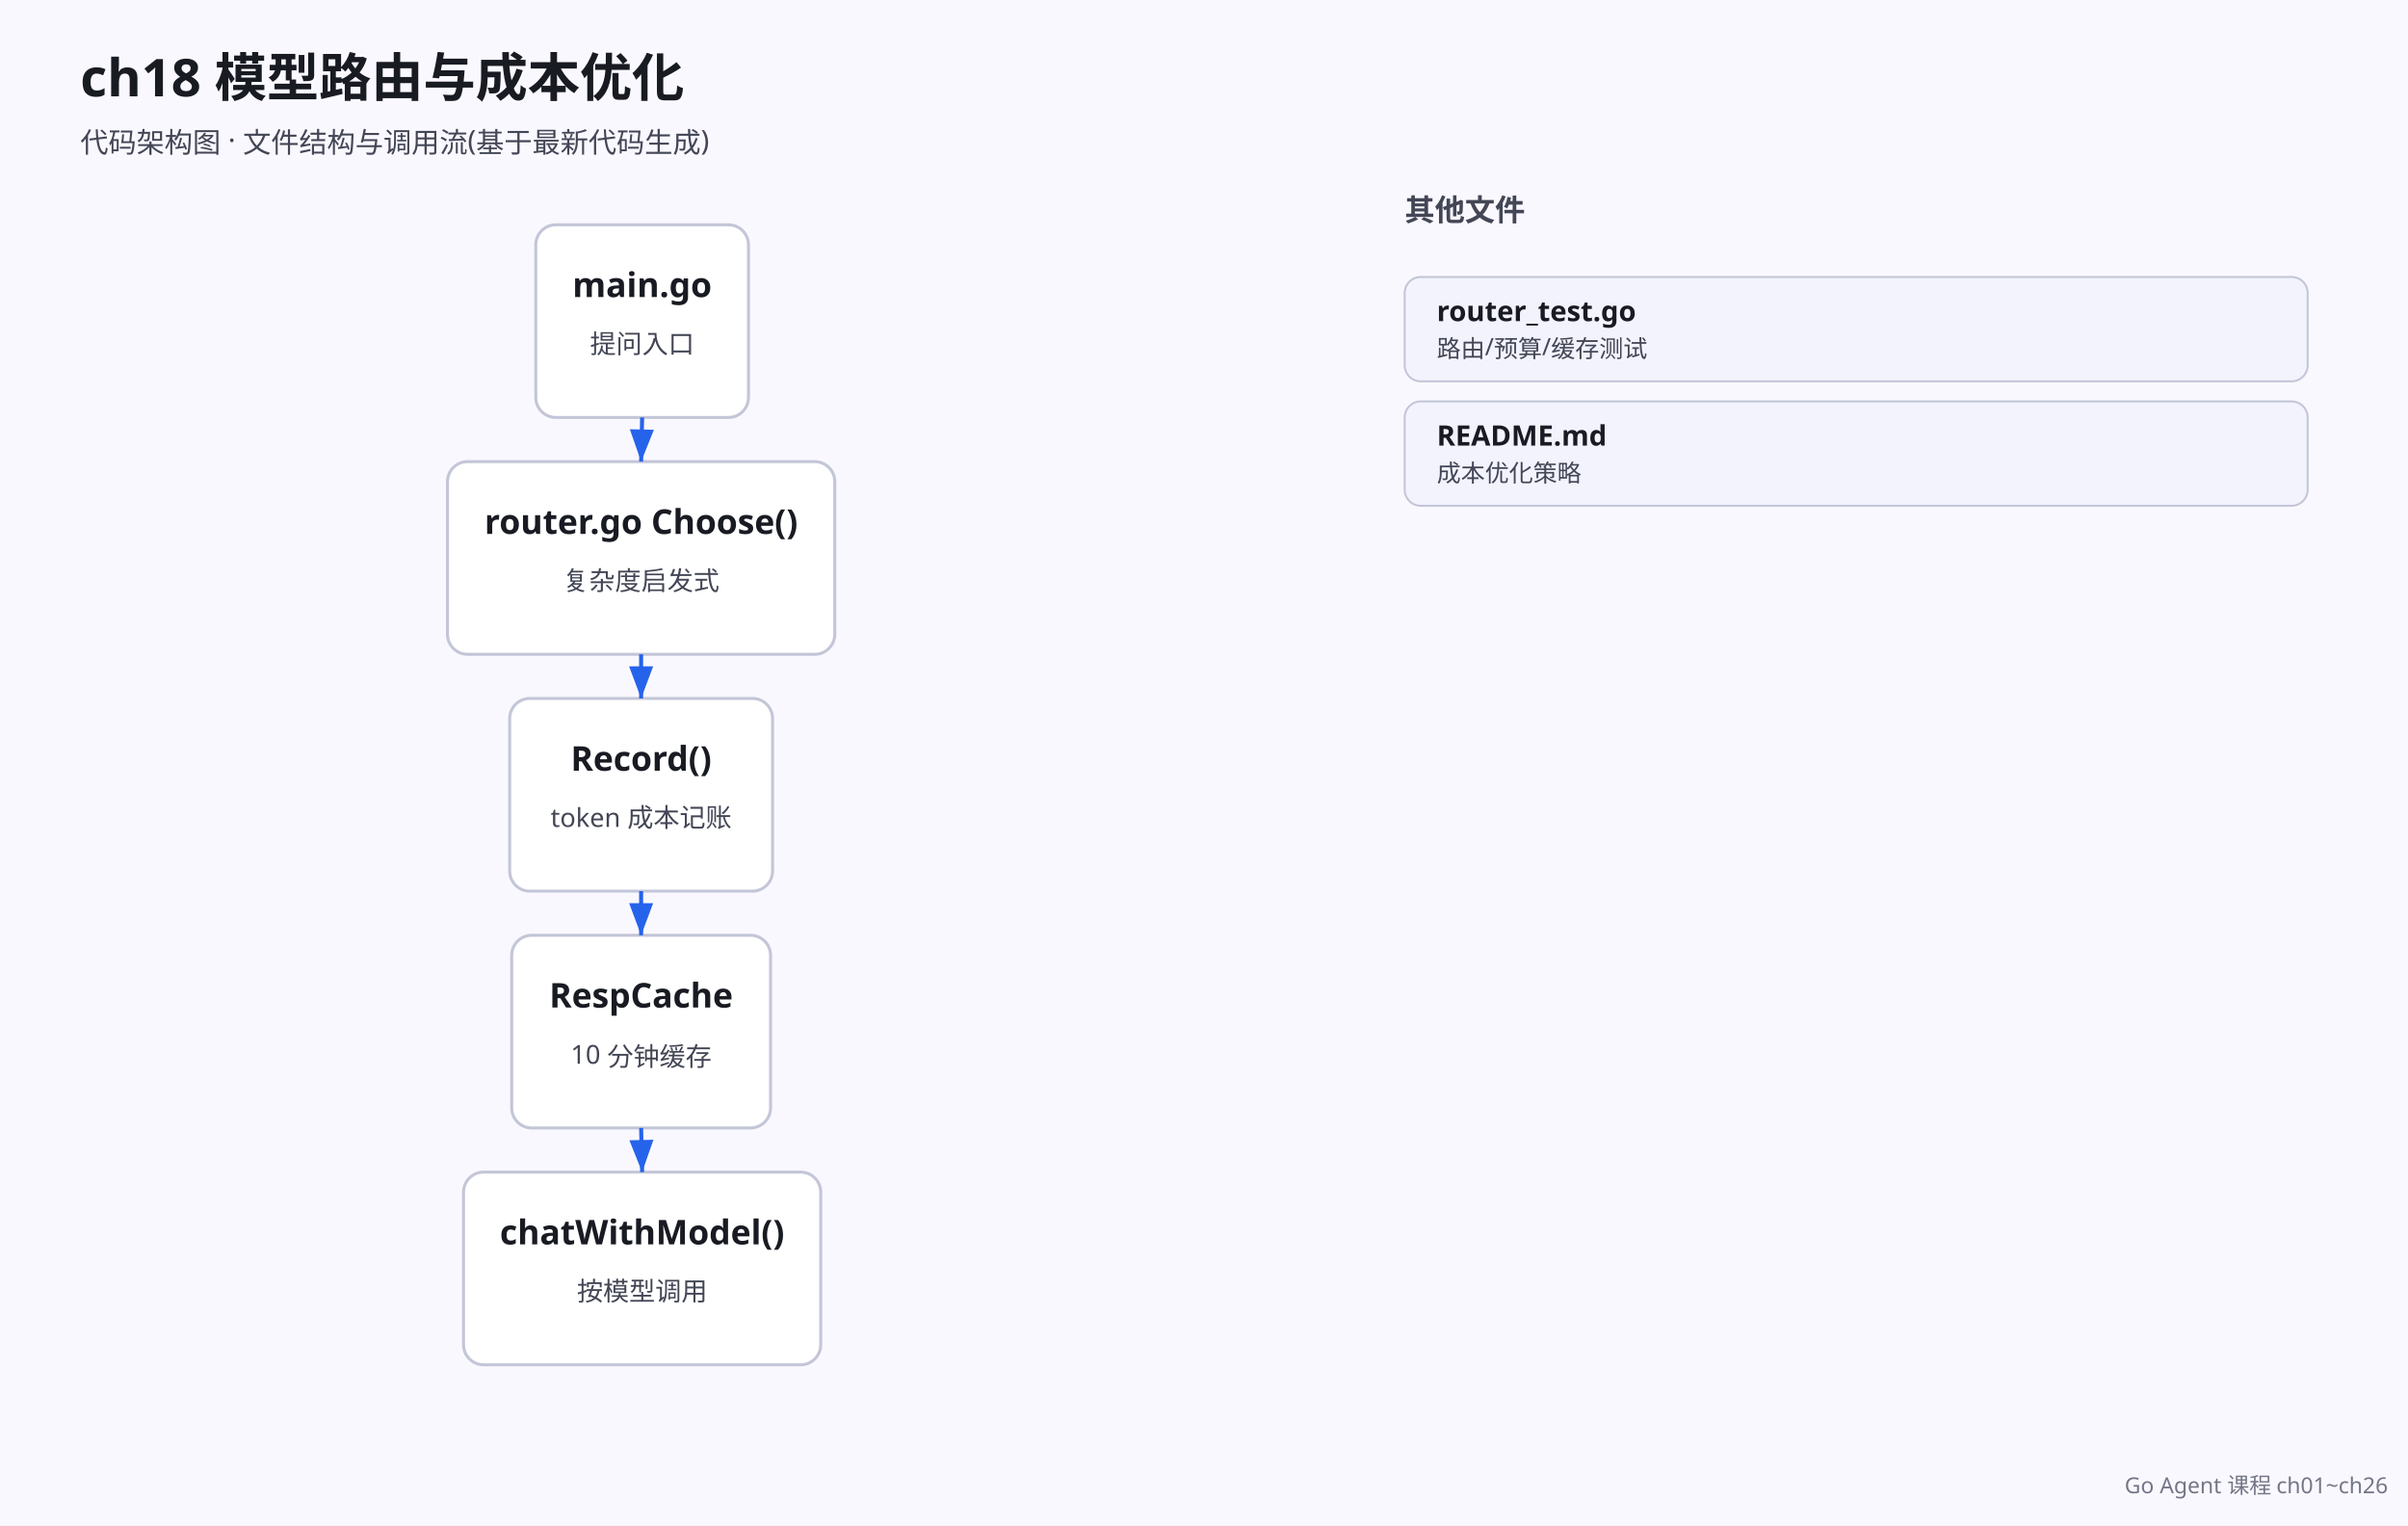
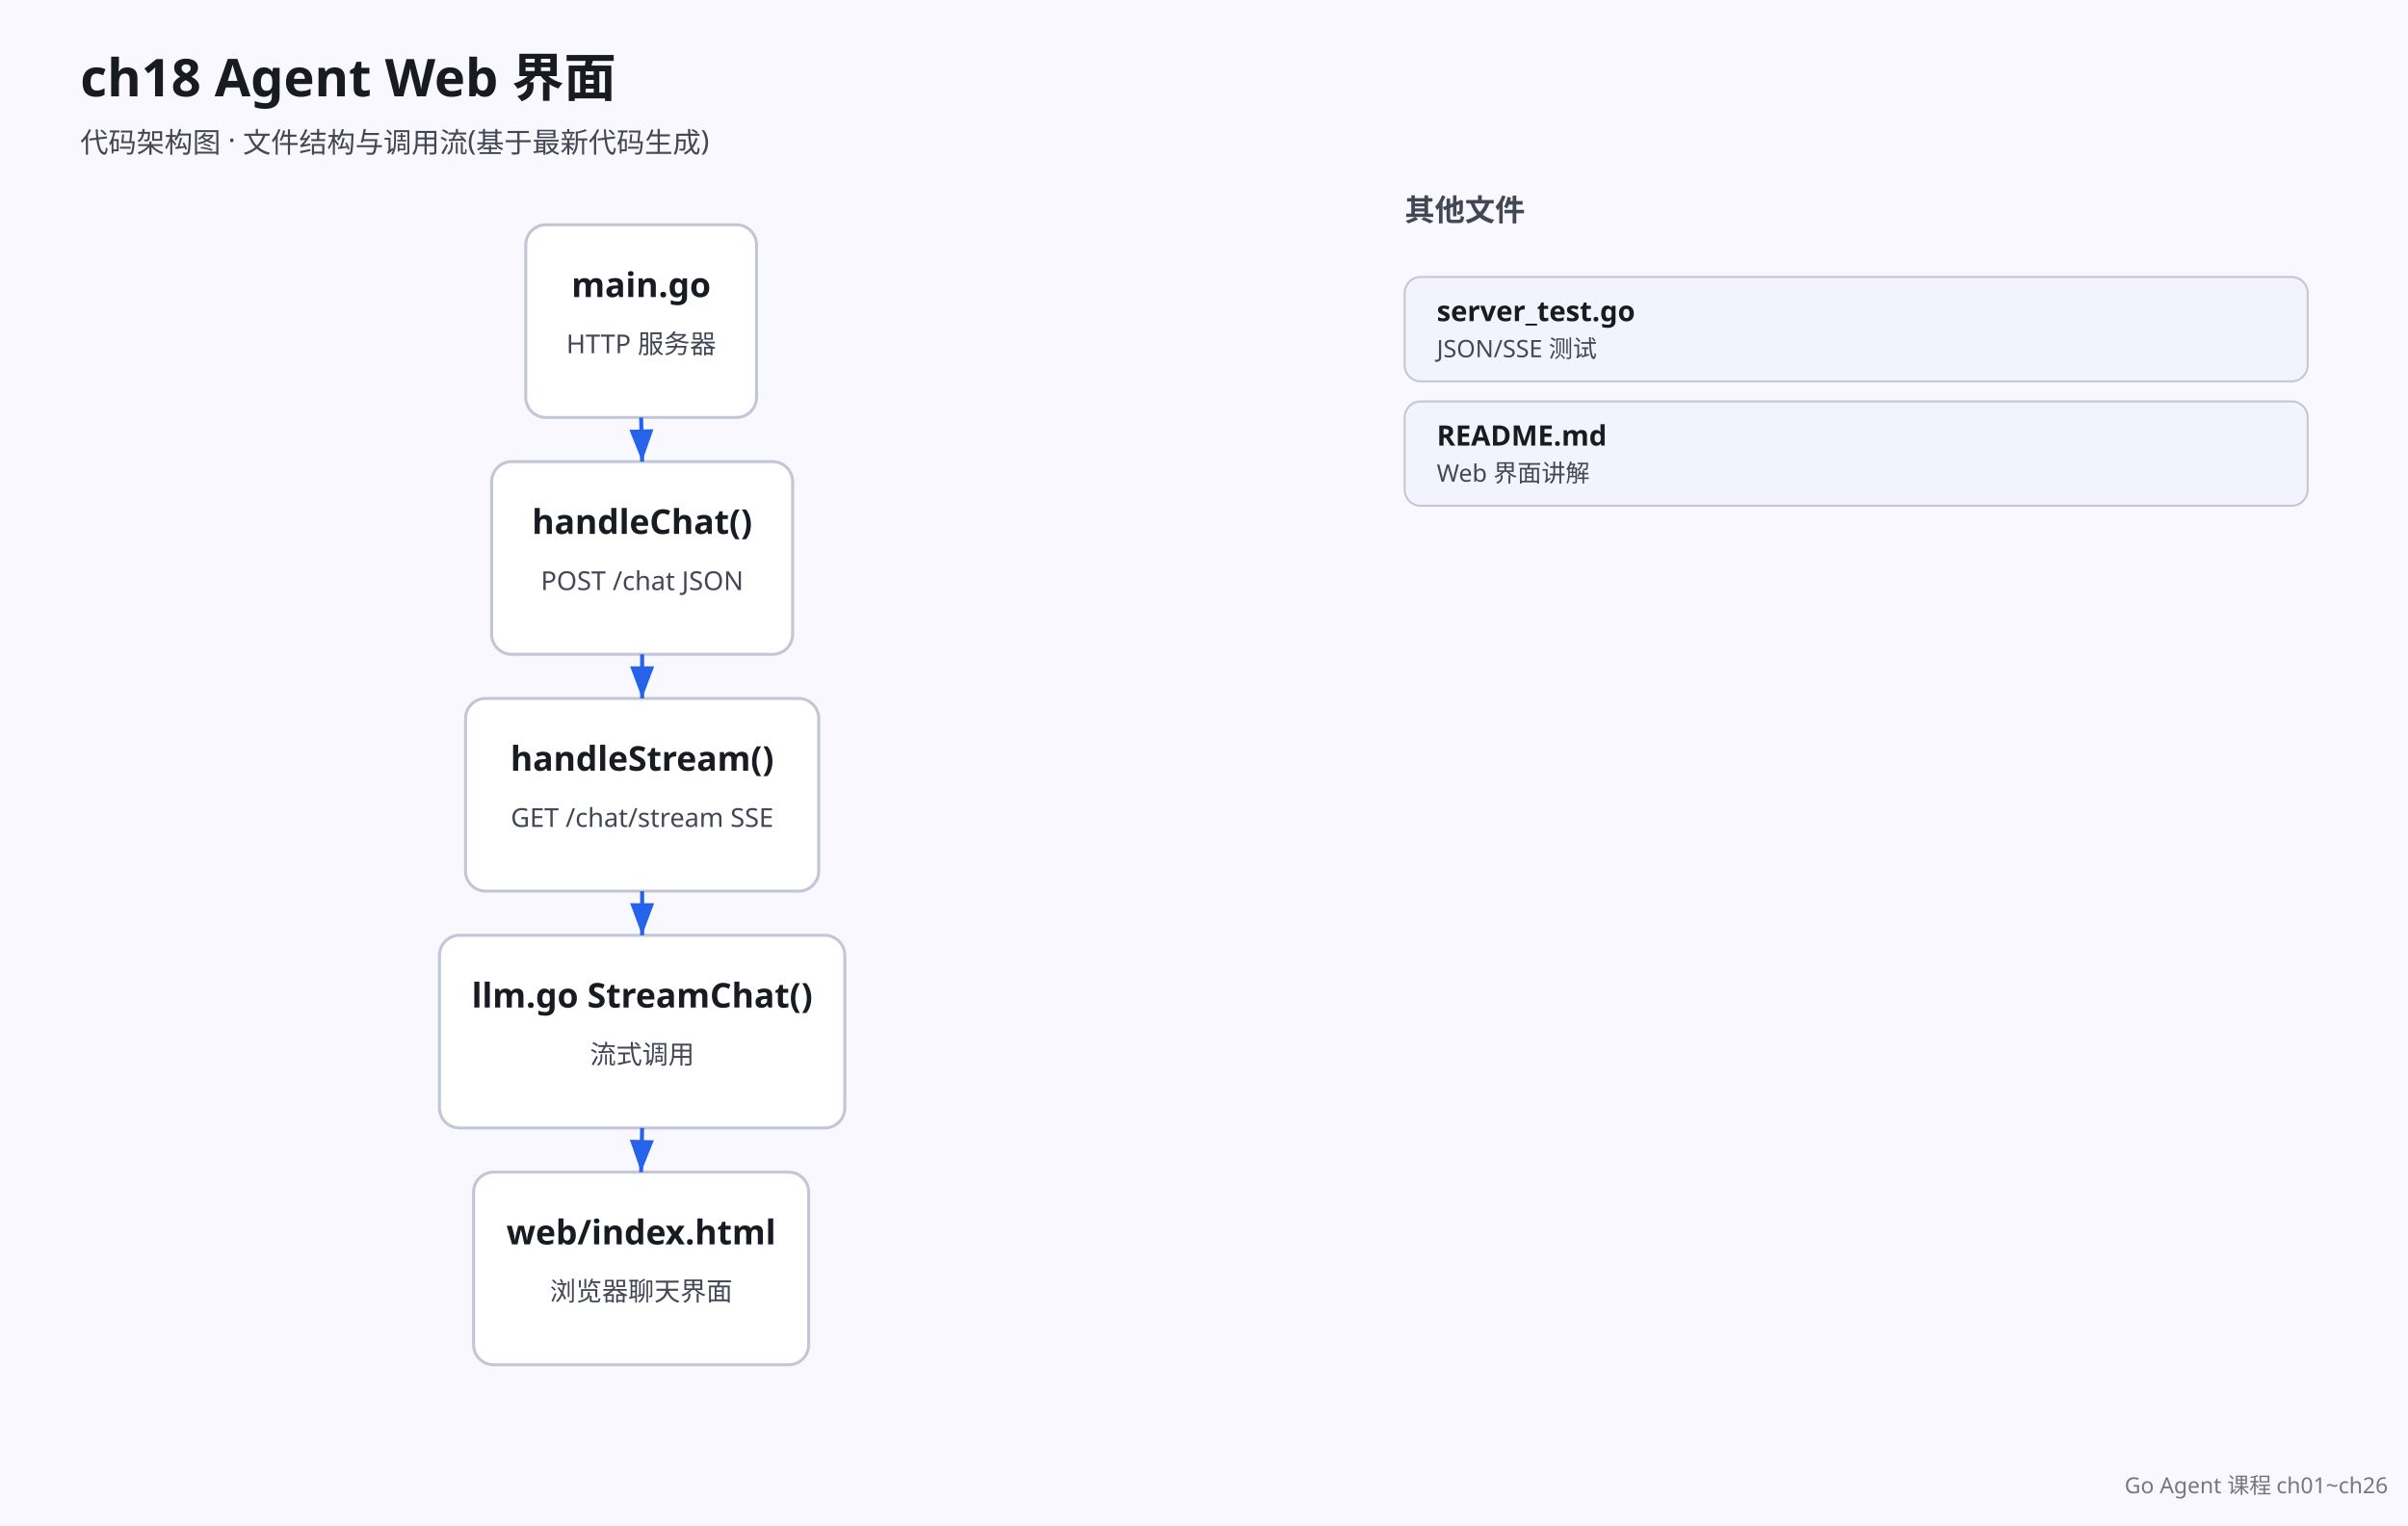
<svg xmlns="http://www.w3.org/2000/svg" width="1200" height="760" viewBox="0 0 1200 760">
  <defs>
    <marker id="arrow" markerWidth="10" markerHeight="10" refX="8" refY="3" orient="auto">
      <path d="M0,0 L8,3 L0,6 z" fill="#2563eb" />
    </marker>
  </defs>
  <rect width="1200" height="760" fill="#faf8ff" />
-   <text x="40" y="48" fill="#191b23" font-family="Microsoft YaHei, sans-serif" font-size="26" font-weight="700">ch18 模型路由与成本优化</text>
+   <text x="40" y="48" fill="#191b23" font-family="Microsoft YaHei, sans-serif" font-size="26" font-weight="700">ch18 Agent Web 界面</text>
  <text x="40" y="76" fill="#434655" font-family="Microsoft YaHei, sans-serif" font-size="14">代码架构图 · 文件结构与调用流(基于最新代码生成)</text>
-   <rect x="267" y="112" width="106" height="96" rx="10" fill="#ffffff" stroke="#c3c6d7" stroke-width="1.5" />
-   <text x="320.0" y="148.0" fill="#191b23" font-family="Microsoft YaHei, sans-serif" font-size="17" font-weight="600" text-anchor="middle">main.go</text>
-   <text x="320.0" y="176.0" fill="#434655" font-family="Microsoft YaHei, sans-serif" font-size="13" text-anchor="middle">提问入口</text>
-   <rect x="223" y="230" width="193" height="96" rx="10" fill="#ffffff" stroke="#c3c6d7" stroke-width="1.5" />
-   <text x="319.5" y="266.0" fill="#191b23" font-family="Microsoft YaHei, sans-serif" font-size="17" font-weight="600" text-anchor="middle">router.go Choose()</text>
-   <text x="319.5" y="294.0" fill="#434655" font-family="Microsoft YaHei, sans-serif" font-size="13" text-anchor="middle">复杂度启发式</text>
-   <rect x="254" y="348" width="131" height="96" rx="10" fill="#ffffff" stroke="#c3c6d7" stroke-width="1.5" />
-   <text x="319.5" y="384.0" fill="#191b23" font-family="Microsoft YaHei, sans-serif" font-size="17" font-weight="600" text-anchor="middle">Record()</text>
-   <text x="319.5" y="412.0" fill="#434655" font-family="Microsoft YaHei, sans-serif" font-size="13" text-anchor="middle">token 成本记账</text>
-   <rect x="255" y="466" width="129" height="96" rx="10" fill="#ffffff" stroke="#c3c6d7" stroke-width="1.5" />
-   <text x="319.5" y="502.0" fill="#191b23" font-family="Microsoft YaHei, sans-serif" font-size="17" font-weight="600" text-anchor="middle">RespCache</text>
-   <text x="319.5" y="530.0" fill="#434655" font-family="Microsoft YaHei, sans-serif" font-size="13" text-anchor="middle">10 分钟缓存</text>
-   <rect x="231" y="584" width="178" height="96" rx="10" fill="#ffffff" stroke="#c3c6d7" stroke-width="1.5" />
-   <text x="320.0" y="620.0" fill="#191b23" font-family="Microsoft YaHei, sans-serif" font-size="17" font-weight="600" text-anchor="middle">chatWithModel()</text>
-   <text x="320.0" y="648.0" fill="#434655" font-family="Microsoft YaHei, sans-serif" font-size="13" text-anchor="middle">按模型调用</text>
-   <line x1="320.0" y1="208" x2="319.5" y2="230" stroke="#2563eb" stroke-width="2" marker-end="url(#arrow)" />
-   <line x1="319.5" y1="326" x2="319.5" y2="348" stroke="#2563eb" stroke-width="2" marker-end="url(#arrow)" />
-   <line x1="319.5" y1="444" x2="319.5" y2="466" stroke="#2563eb" stroke-width="2" marker-end="url(#arrow)" />
-   <line x1="319.5" y1="562" x2="320.0" y2="584" stroke="#2563eb" stroke-width="2" marker-end="url(#arrow)" />
+   <rect x="262" y="112" width="115" height="96" rx="10" fill="#ffffff" stroke="#c3c6d7" stroke-width="1.5" />
+   <text x="319.5" y="148.0" fill="#191b23" font-family="Microsoft YaHei, sans-serif" font-size="17" font-weight="600" text-anchor="middle">main.go</text>
+   <text x="319.5" y="176.0" fill="#434655" font-family="Microsoft YaHei, sans-serif" font-size="13" text-anchor="middle">HTTP 服务器</text>
+   <rect x="245" y="230" width="150" height="96" rx="10" fill="#ffffff" stroke="#c3c6d7" stroke-width="1.5" />
+   <text x="320.0" y="266.0" fill="#191b23" font-family="Microsoft YaHei, sans-serif" font-size="17" font-weight="600" text-anchor="middle">handleChat()</text>
+   <text x="320.0" y="294.0" fill="#434655" font-family="Microsoft YaHei, sans-serif" font-size="13" text-anchor="middle">POST /chat JSON</text>
+   <rect x="232" y="348" width="176" height="96" rx="10" fill="#ffffff" stroke="#c3c6d7" stroke-width="1.5" />
+   <text x="320.0" y="384.0" fill="#191b23" font-family="Microsoft YaHei, sans-serif" font-size="17" font-weight="600" text-anchor="middle">handleStream()</text>
+   <text x="320.0" y="412.0" fill="#434655" font-family="Microsoft YaHei, sans-serif" font-size="13" text-anchor="middle">GET /chat/stream SSE</text>
+   <rect x="219" y="466" width="202" height="96" rx="10" fill="#ffffff" stroke="#c3c6d7" stroke-width="1.5" />
+   <text x="320.0" y="502.0" fill="#191b23" font-family="Microsoft YaHei, sans-serif" font-size="17" font-weight="600" text-anchor="middle">llm.go StreamChat()</text>
+   <text x="320.0" y="530.0" fill="#434655" font-family="Microsoft YaHei, sans-serif" font-size="13" text-anchor="middle">流式调用</text>
+   <rect x="236" y="584" width="167" height="96" rx="10" fill="#ffffff" stroke="#c3c6d7" stroke-width="1.5" />
+   <text x="319.5" y="620.0" fill="#191b23" font-family="Microsoft YaHei, sans-serif" font-size="17" font-weight="600" text-anchor="middle">web/index.html</text>
+   <text x="319.5" y="648.0" fill="#434655" font-family="Microsoft YaHei, sans-serif" font-size="13" text-anchor="middle">浏览器聊天界面</text>
+   <line x1="319.5" y1="208" x2="320.0" y2="230" stroke="#2563eb" stroke-width="2" marker-end="url(#arrow)" />
+   <line x1="320.0" y1="326" x2="320.0" y2="348" stroke="#2563eb" stroke-width="2" marker-end="url(#arrow)" />
+   <line x1="320.0" y1="444" x2="320.0" y2="466" stroke="#2563eb" stroke-width="2" marker-end="url(#arrow)" />
+   <line x1="320.0" y1="562" x2="319.5" y2="584" stroke="#2563eb" stroke-width="2" marker-end="url(#arrow)" />
  <text x="700" y="110" fill="#434655" font-family="Microsoft YaHei, sans-serif" font-size="15" font-weight="600">其他文件</text>
  <rect x="700" y="138" width="450" height="52" rx="8" fill="#f3f3fe" stroke="#c3c6d7" stroke-width="1" />
-   <text x="716" y="160" fill="#191b23" font-family="Microsoft YaHei, sans-serif" font-size="14" font-weight="600">router_test.go</text>
-   <text x="716" y="178" fill="#434655" font-family="Microsoft YaHei, sans-serif" font-size="12">路由/预算/缓存测试</text>
+   <text x="716" y="160" fill="#191b23" font-family="Microsoft YaHei, sans-serif" font-size="14" font-weight="600">server_test.go</text>
+   <text x="716" y="178" fill="#434655" font-family="Microsoft YaHei, sans-serif" font-size="12">JSON/SSE 测试</text>
  <rect x="700" y="200" width="450" height="52" rx="8" fill="#f3f3fe" stroke="#c3c6d7" stroke-width="1" />
  <text x="716" y="222" fill="#191b23" font-family="Microsoft YaHei, sans-serif" font-size="14" font-weight="600">README.md</text>
-   <text x="716" y="240" fill="#434655" font-family="Microsoft YaHei, sans-serif" font-size="12">成本优化策略</text>
+   <text x="716" y="240" fill="#434655" font-family="Microsoft YaHei, sans-serif" font-size="12">Web 界面讲解</text>
  <text x="1190" y="744" fill="#737686" font-family="Microsoft YaHei, sans-serif" font-size="11" text-anchor="end">Go Agent 课程 ch01~ch26</text>
</svg>
